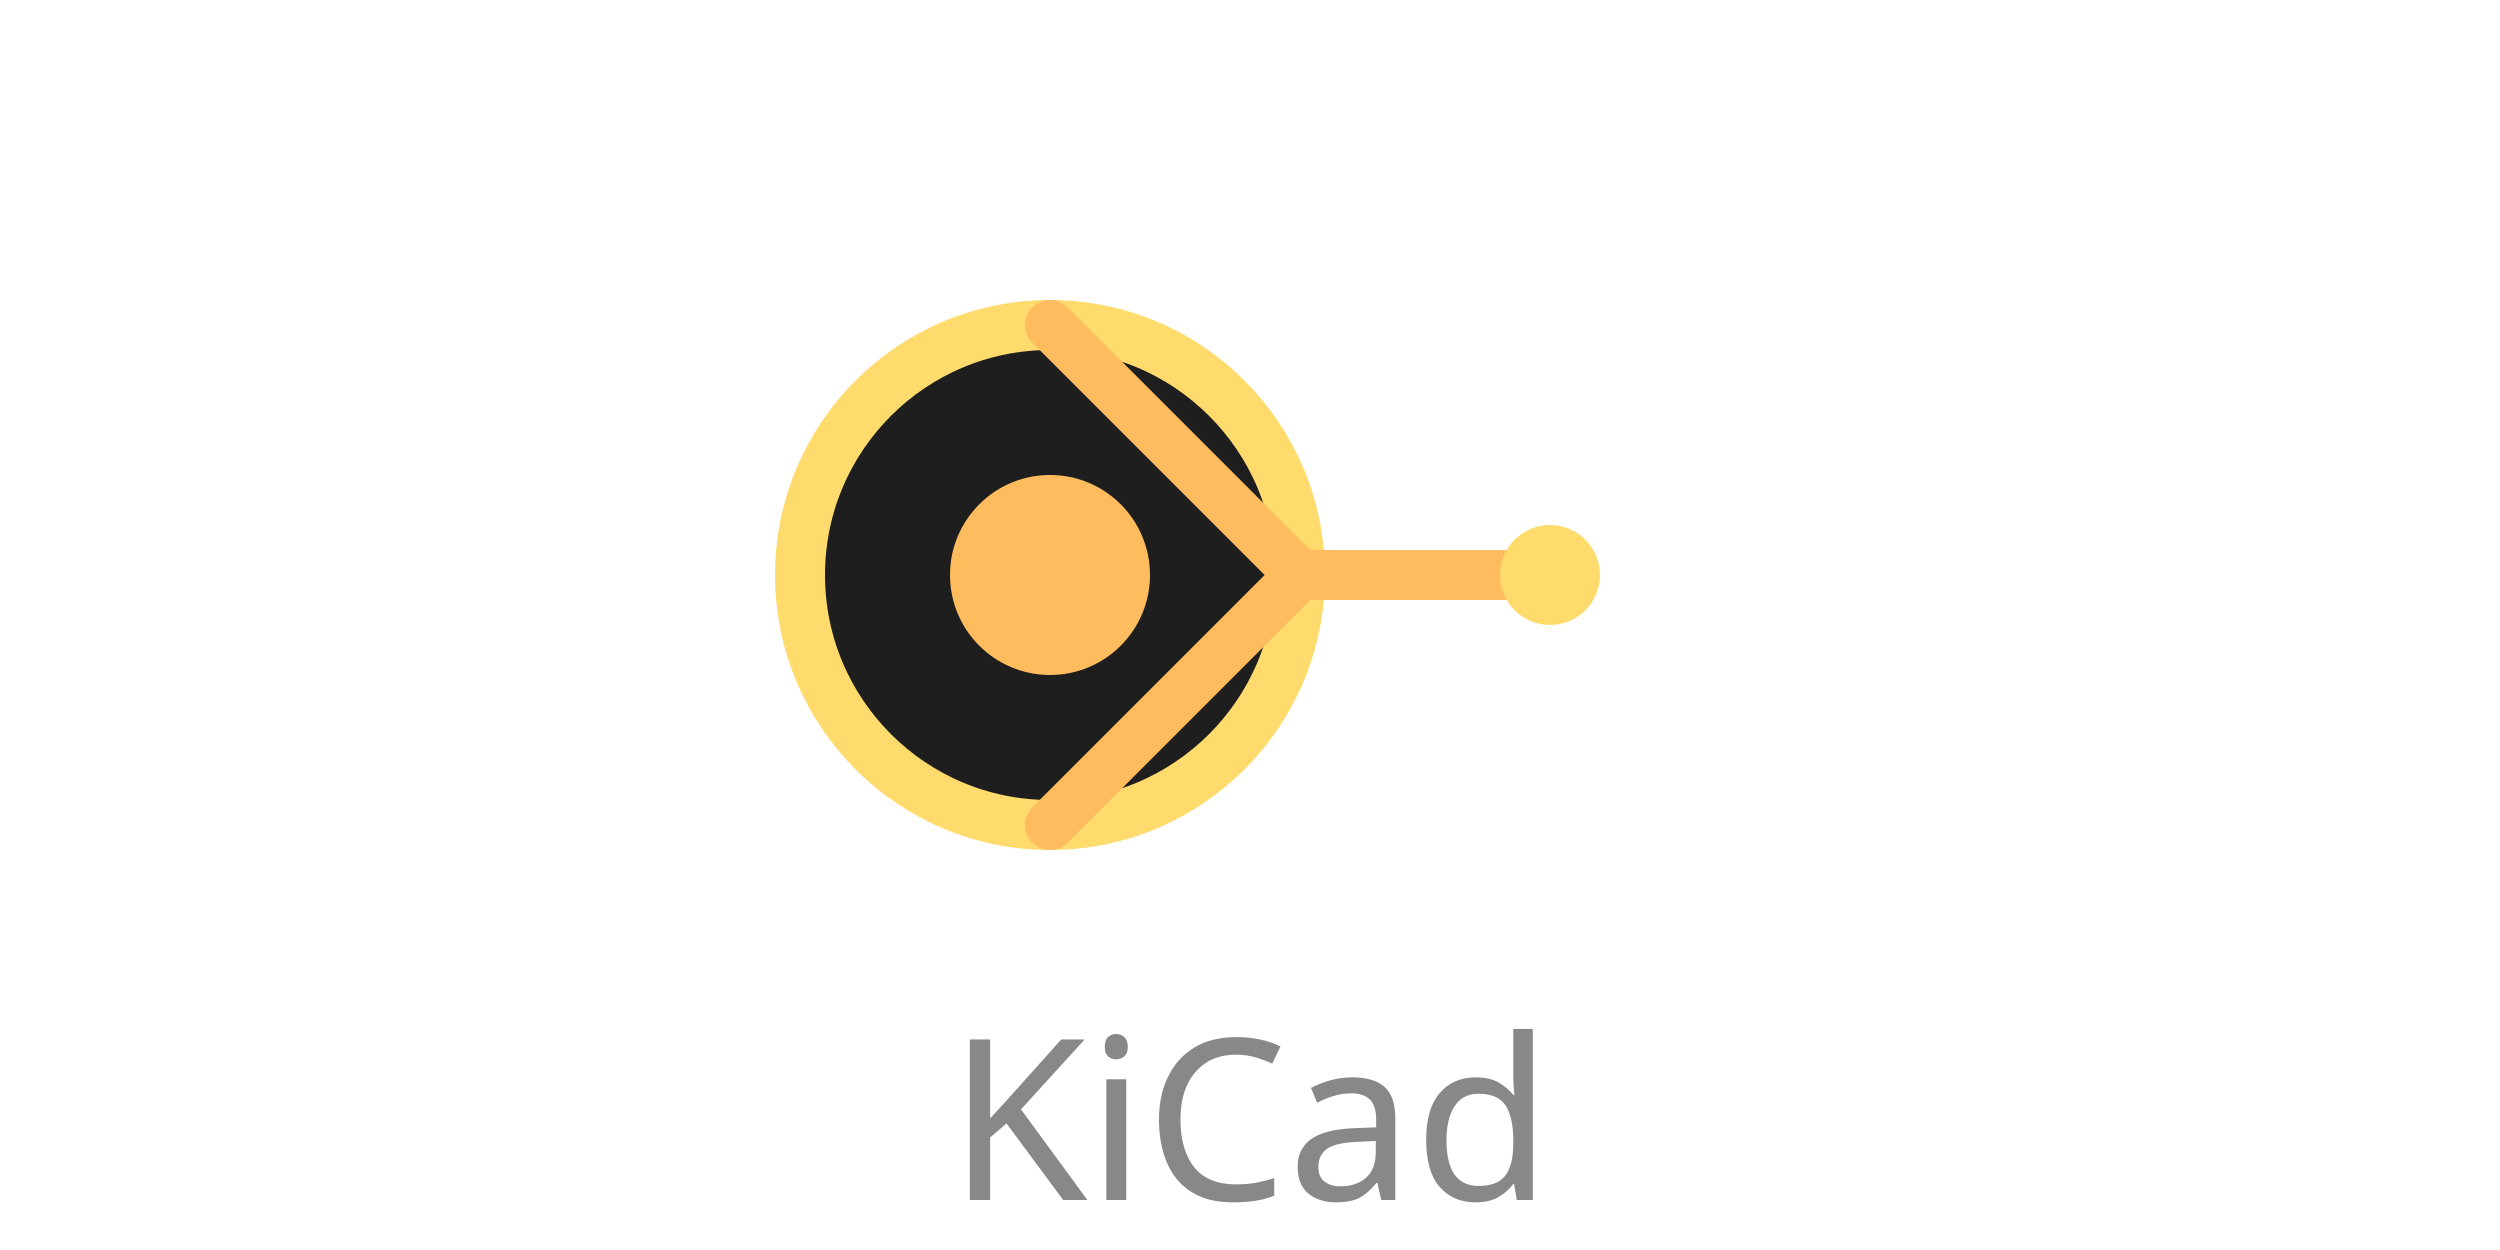
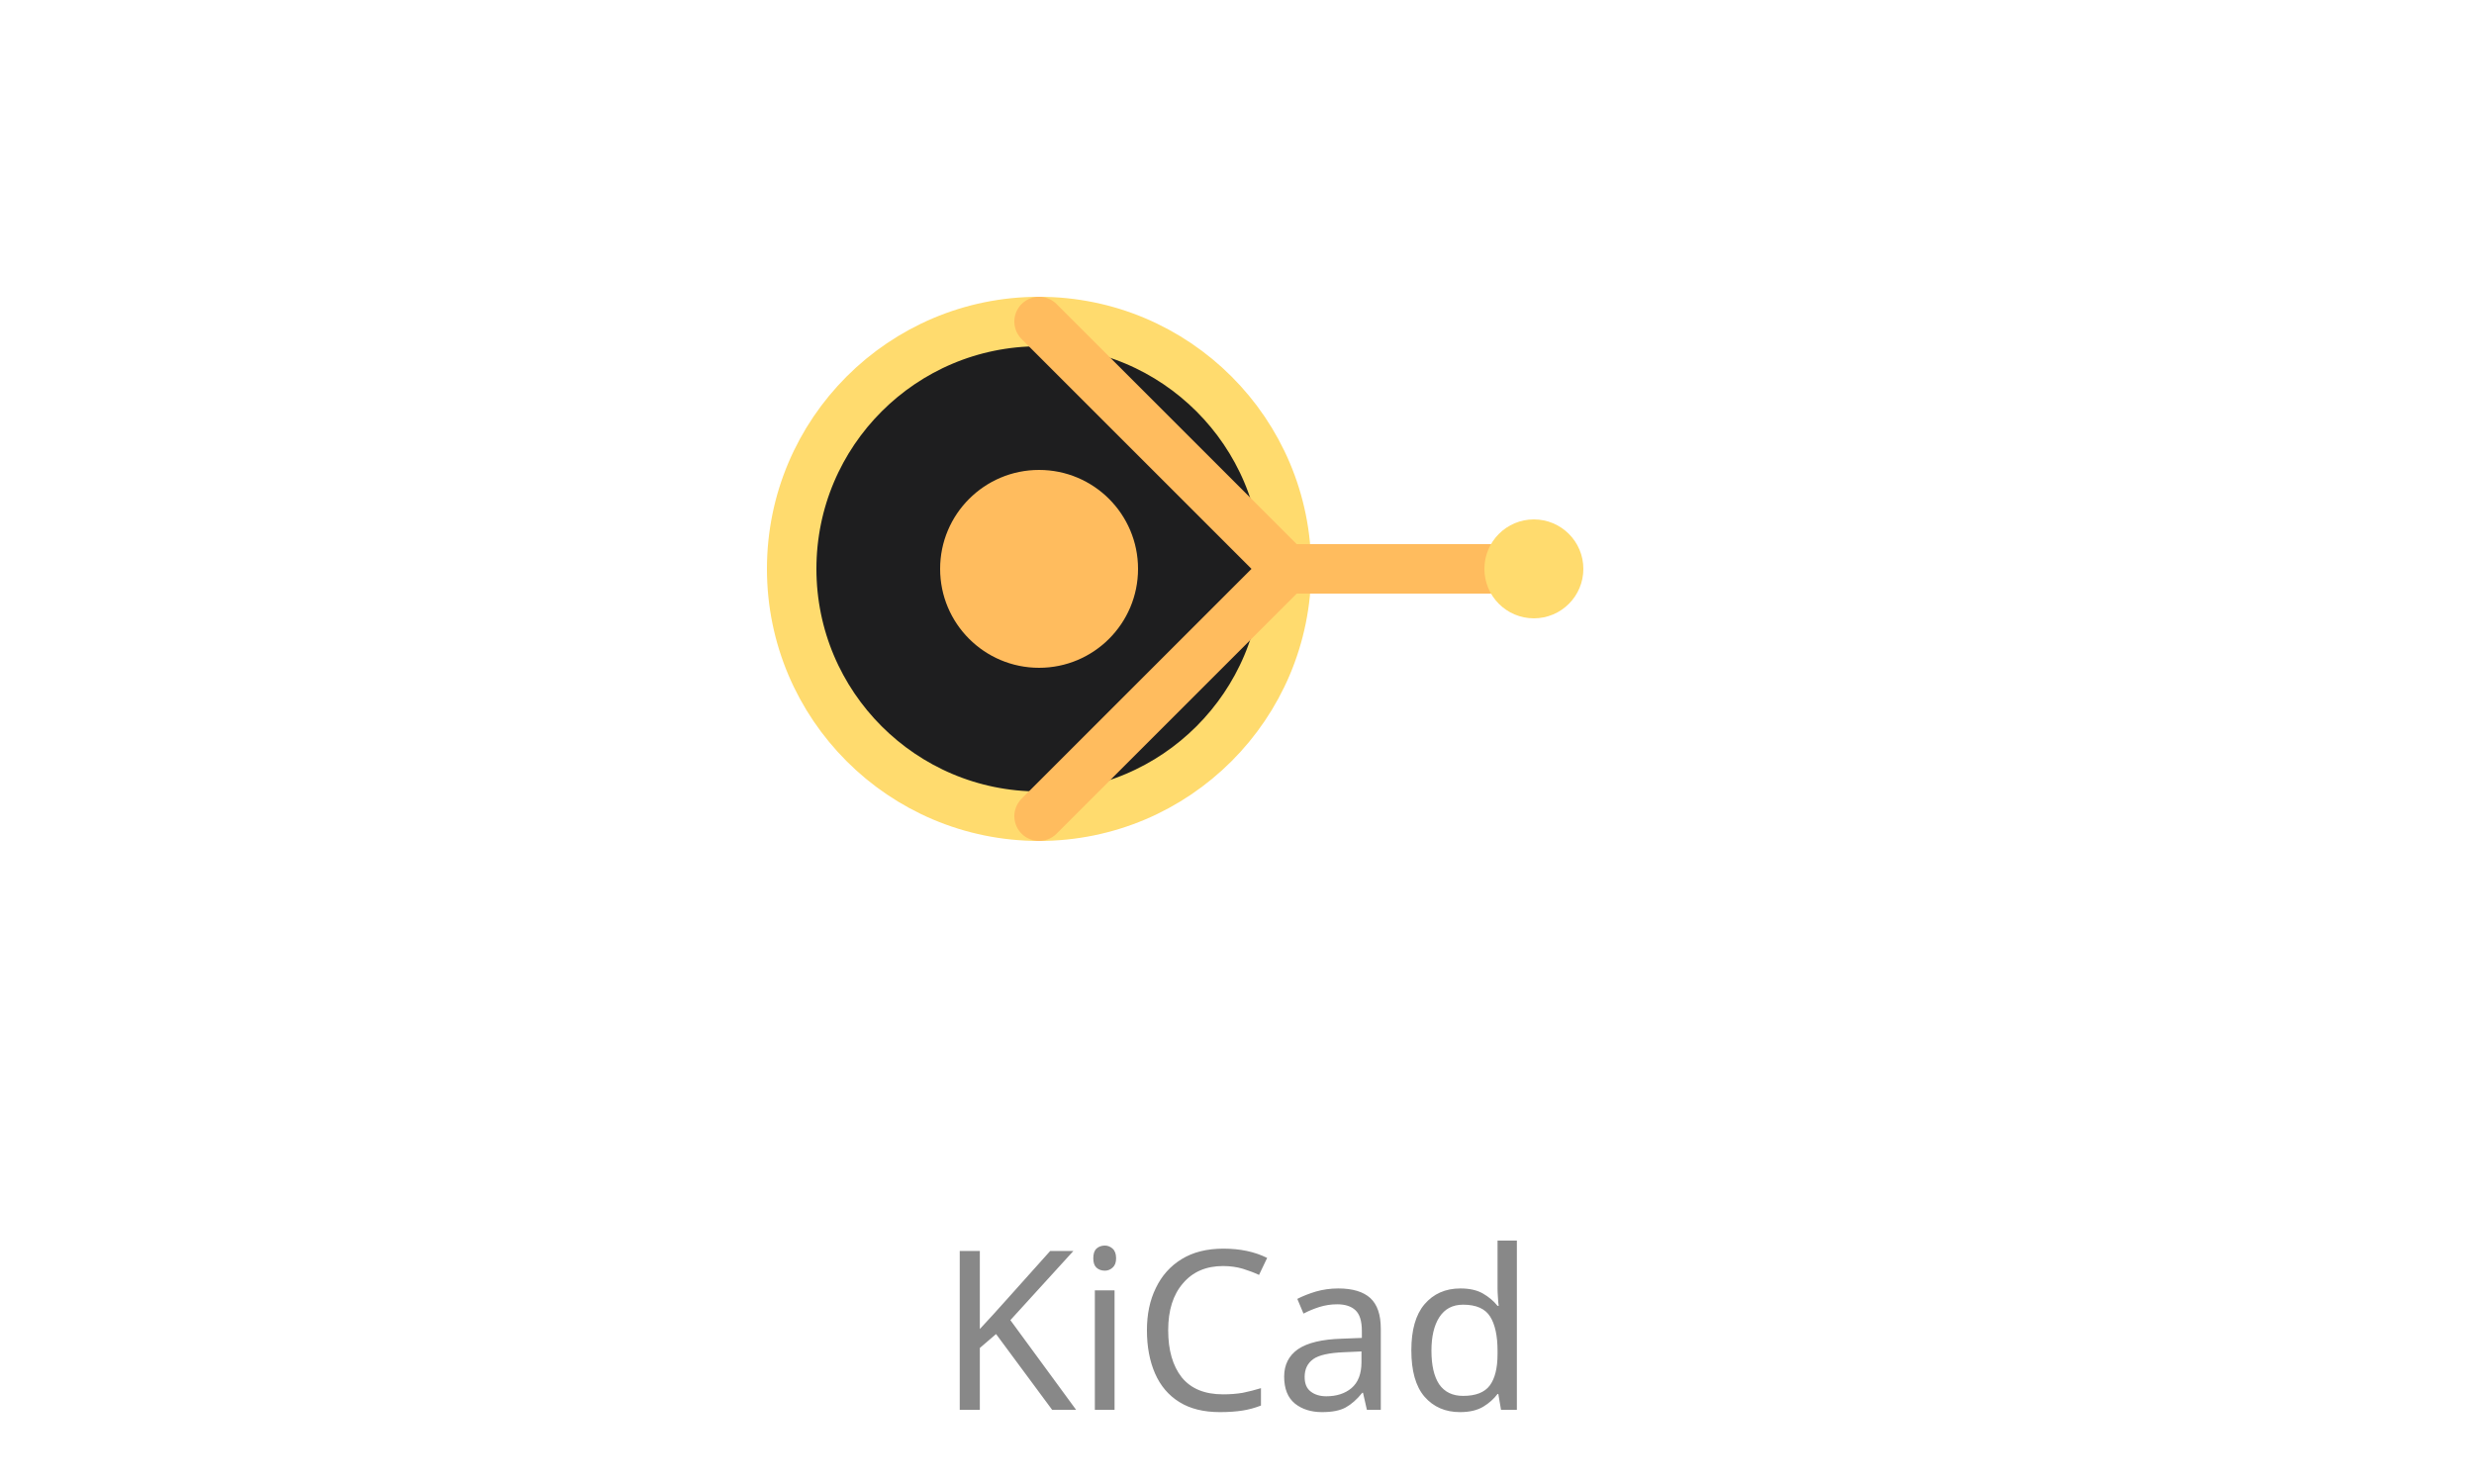
- <svg xmlns="http://www.w3.org/2000/svg" width="100" height="50" viewBox="0 0 100 50" fill="none">
+ <svg xmlns="http://www.w3.org/2000/svg" width="100" height="60" viewBox="0 0 100 60" fill="none">
  <circle cx="42" cy="23" r="10" stroke="#FFDB6E" stroke-width="2" fill="#1e1e1f" />
  <path d="M 42,13 L 52,23 L 42,33 M 52,23 H 62" stroke="#FFBC5E" stroke-width="2" stroke-linecap="round" stroke-linejoin="round" />
  <circle cx="62" cy="23" r="2" fill="#FFDB6E" />
  <circle cx="42" cy="23" r="4" fill="#FFBC5E" />
-   <text x="50" y="48" fill="#888" font-family="sans-serif" font-size="9" text-anchor="middle">KiCad</text>
+   <text x="50" y="57" fill="#888" font-family="sans-serif" font-size="9" text-anchor="middle">KiCad</text>
</svg>
